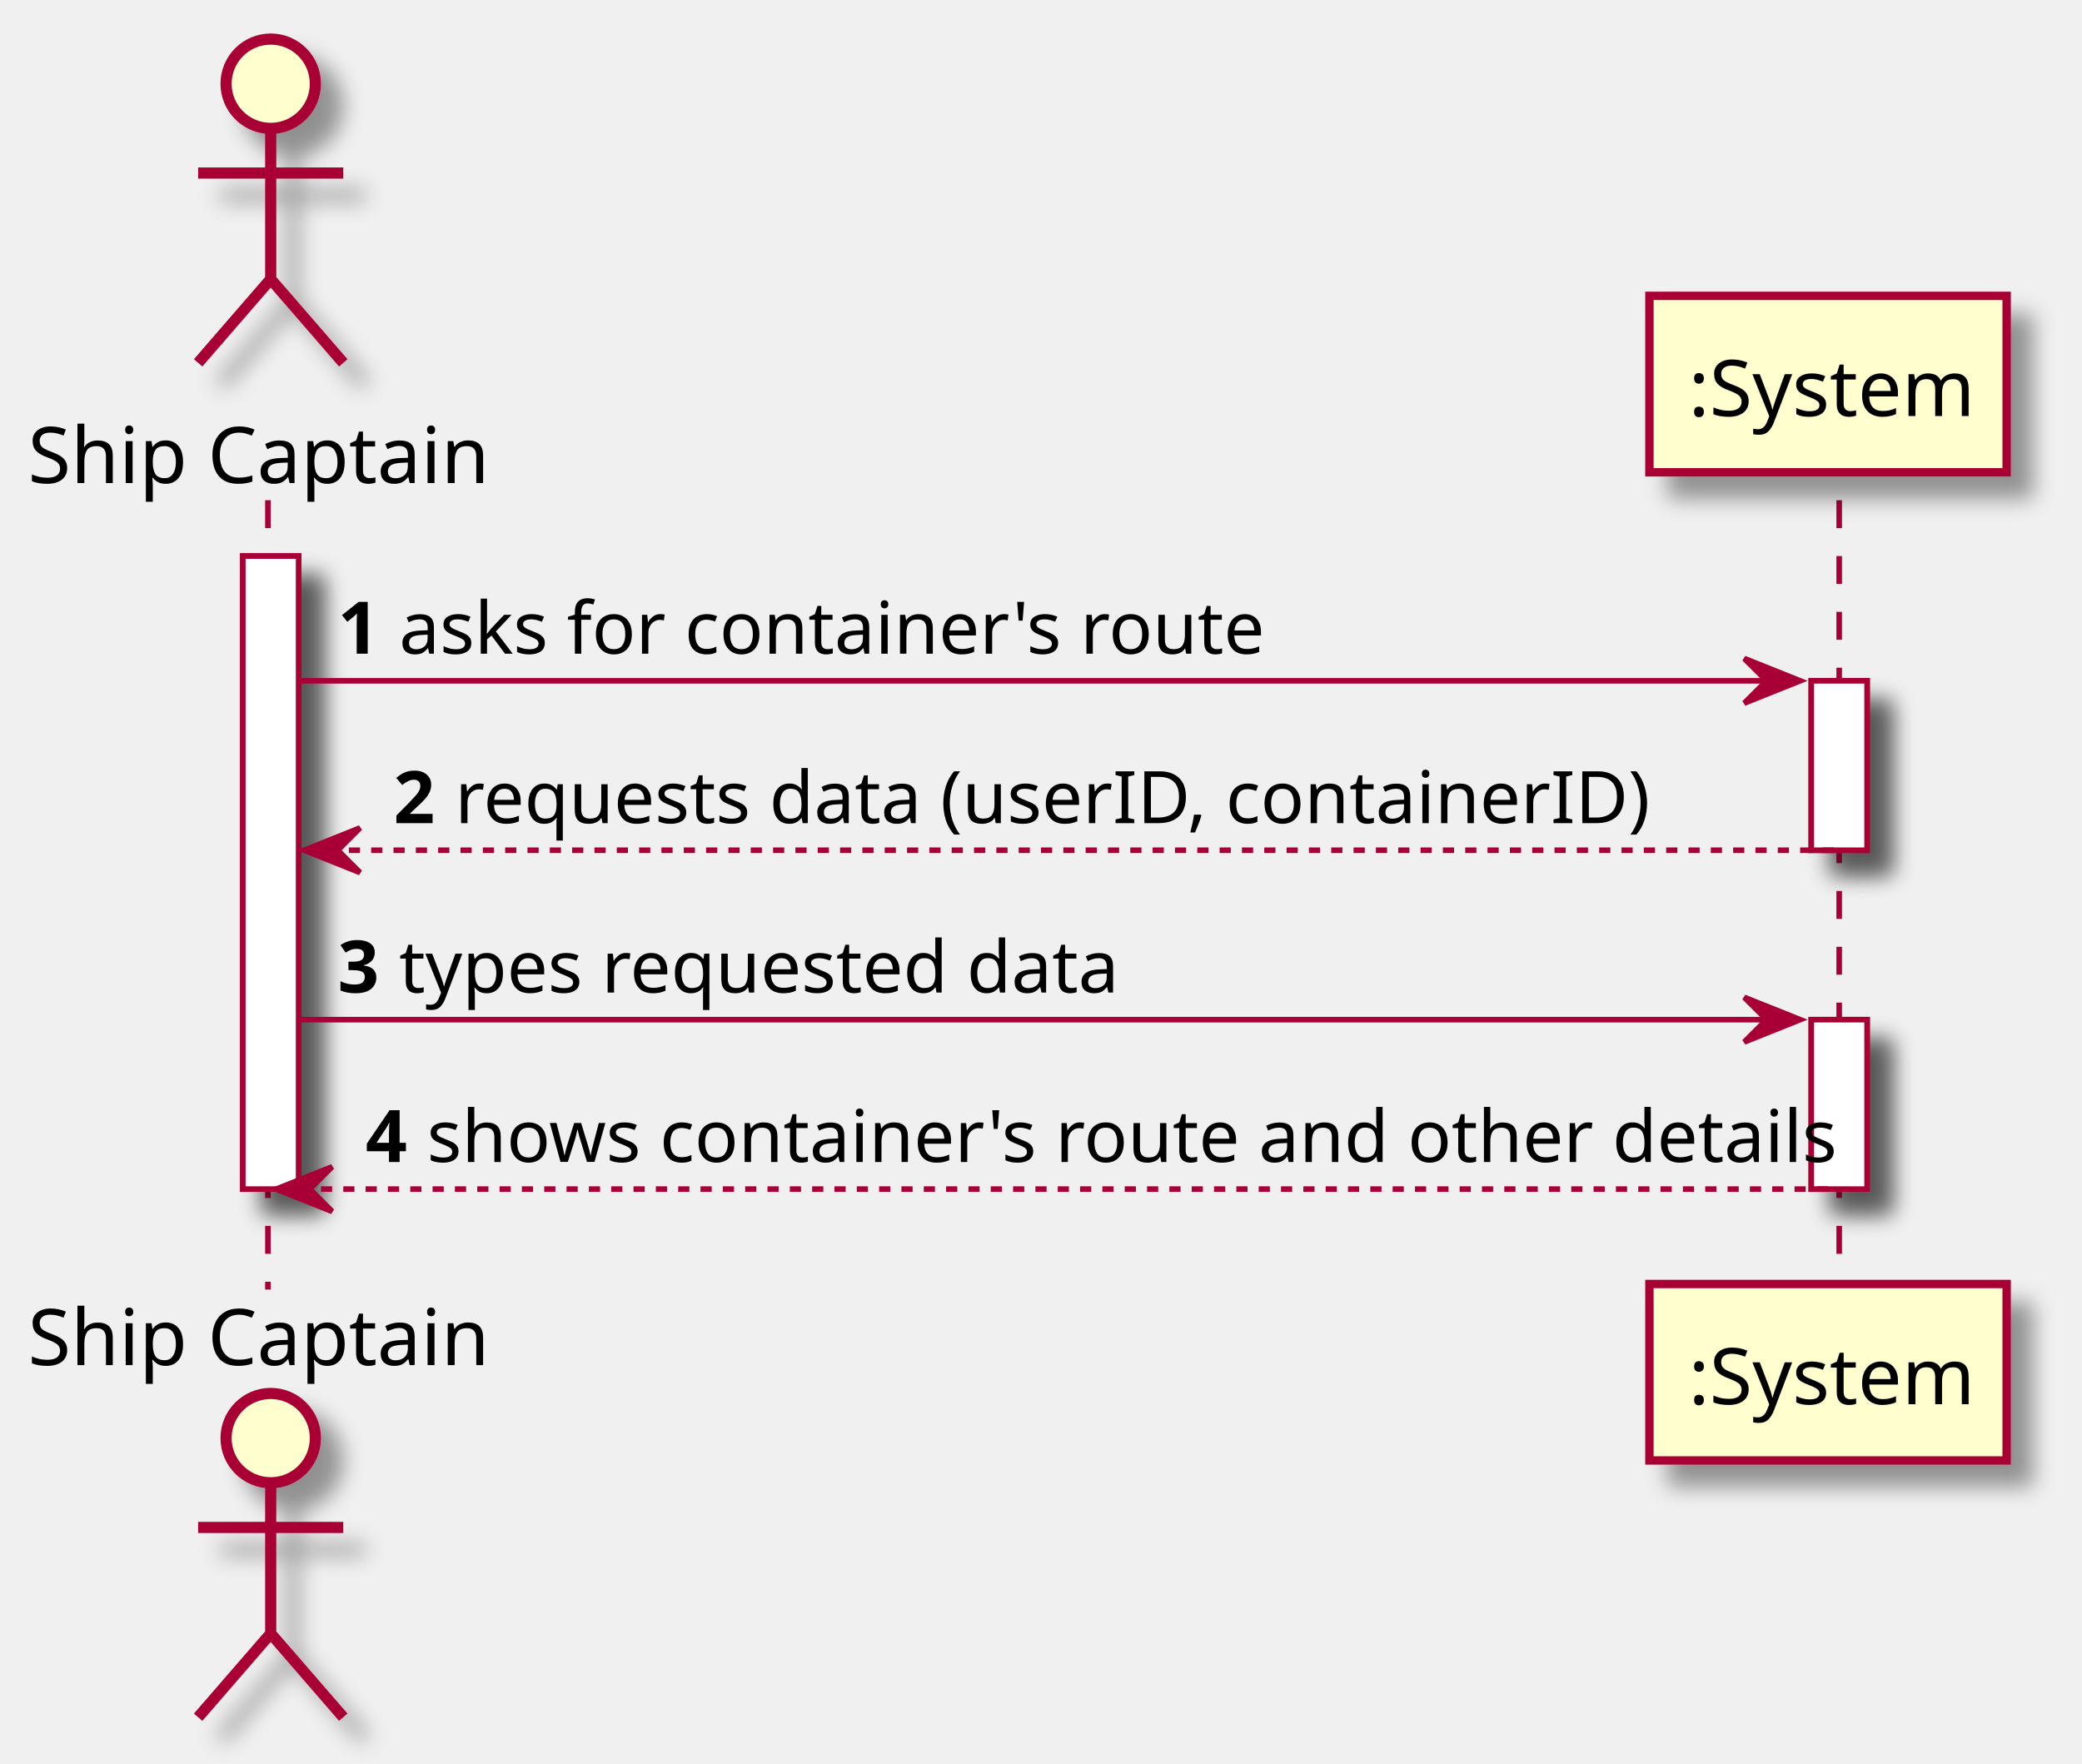
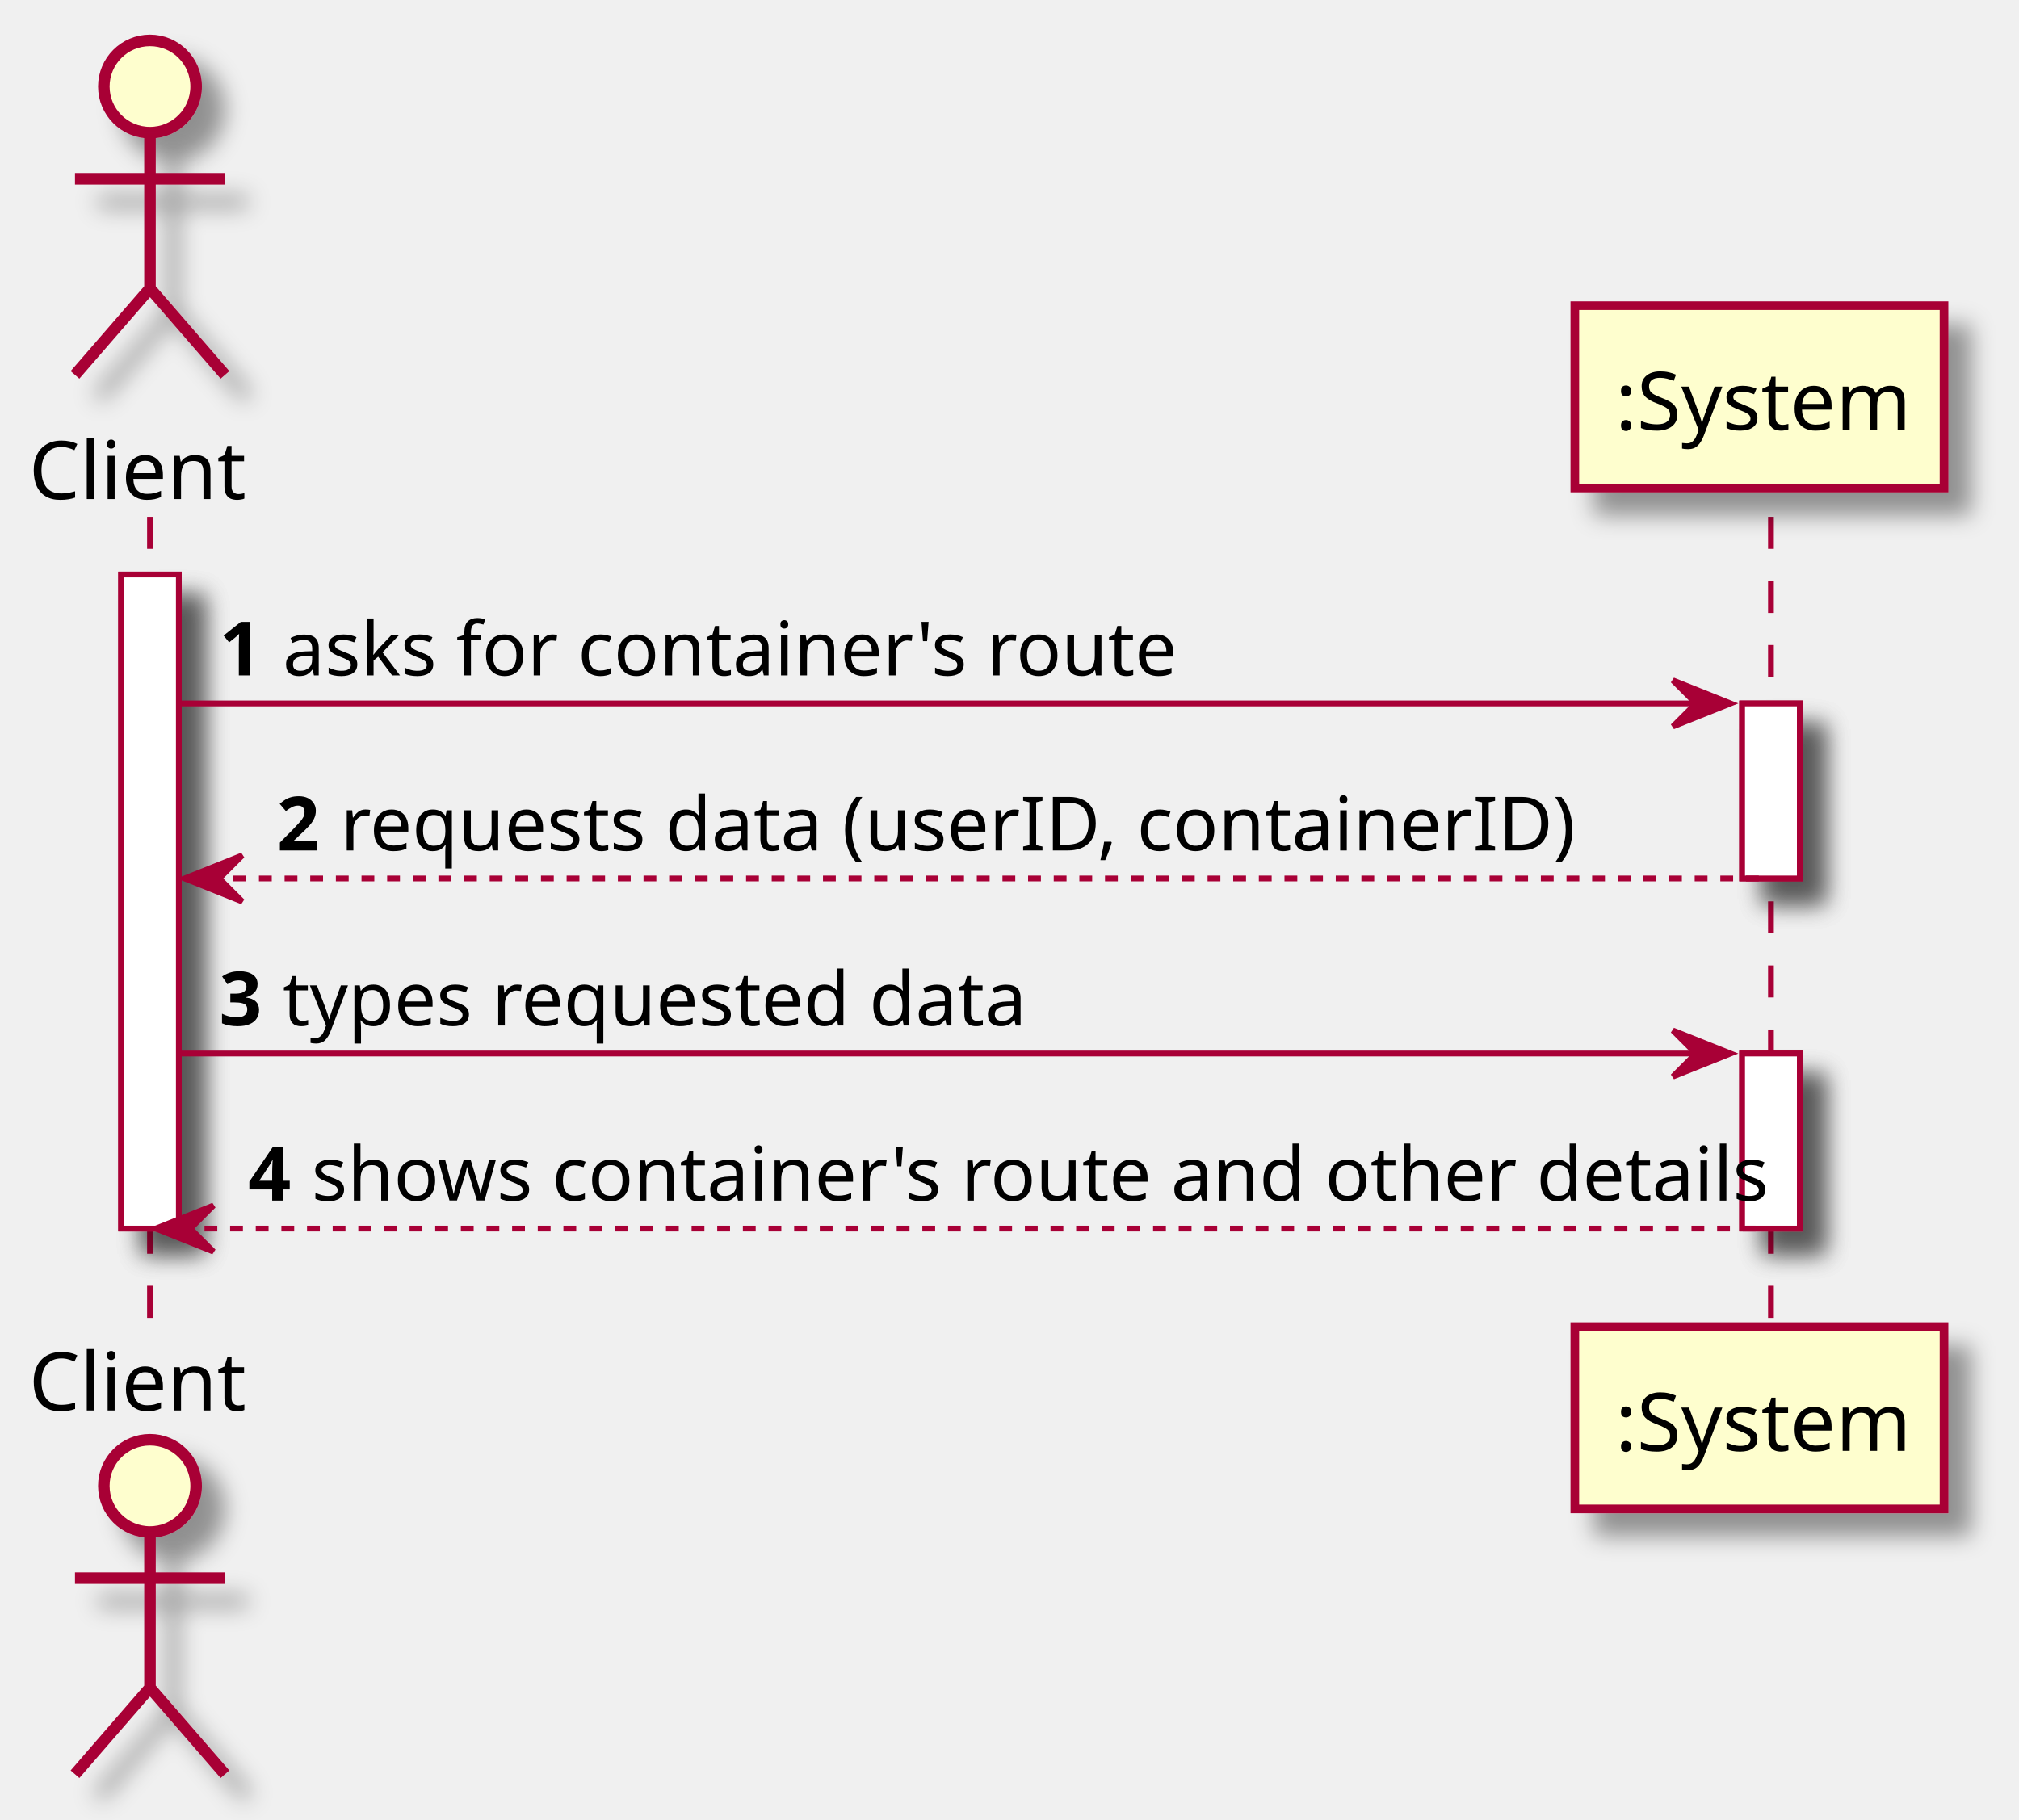
- <svg xmlns="http://www.w3.org/2000/svg" contentScriptType="application/ecmascript" contentStyleType="text/css" height="316px" preserveAspectRatio="none" style="width:373px;height:316px;" version="1.1" viewBox="0 0 373 316" width="373px" zoomAndPan="magnify">
+ <svg xmlns="http://www.w3.org/2000/svg" contentScriptType="application/ecmascript" contentStyleType="text/css" height="284.4px" preserveAspectRatio="none" style="width:315px;height:284px;" version="1.1" viewBox="0 0 315 284" width="315.9px" zoomAndPan="magnify">
  <defs>
-     <filter height="300%" id="f1xpn1qmp0wwe5" width="300%" x="-1" y="-1">
-       <feGaussianBlur result="blurOut" stdDeviation="2.0" />
+     <filter height="300%" id="f1npccm7peuy9w" width="300%" x="-1" y="-1">
+       <feGaussianBlur result="blurOut" stdDeviation="1.8" />
      <feColorMatrix in="blurOut" result="blurOut2" type="matrix" values="0 0 0 0 0 0 0 0 0 0 0 0 0 0 0 0 0 0 .4 0" />
-       <feOffset dx="4.0" dy="4.0" in="blurOut2" result="blurOut3" />
+       <feOffset dx="3.6" dy="3.6" in="blurOut2" result="blurOut3" />
      <feBlend in="SourceGraphic" in2="blurOut3" mode="normal" />
    </filter>
  </defs>
  <g>
-     <rect fill="#FFFFFF" filter="url(#f1xpn1qmp0wwe5)" height="113.406" style="stroke:#A80036;stroke-width:1.0;" width="10" x="43.5" y="99.609" />
-     <rect fill="#FFFFFF" filter="url(#f1xpn1qmp0wwe5)" height="30.352" style="stroke:#A80036;stroke-width:1.0;" width="10" x="324.5" y="121.961" />
-     <rect fill="#FFFFFF" filter="url(#f1xpn1qmp0wwe5)" height="30.352" style="stroke:#A80036;stroke-width:1.0;" width="10" x="324.5" y="182.664" />
-     <line style="stroke:#A80036;stroke-width:1.0;stroke-dasharray:5.0,5.0;" x1="48" x2="48" y1="89.609" y2="231.016" />
-     <line style="stroke:#A80036;stroke-width:1.0;stroke-dasharray:5.0,5.0;" x1="329.5" x2="329.5" y1="89.609" y2="231.016" />
-     <text fill="#000000" font-family="sans-serif" font-size="14" lengthAdjust="spacing" textLength="81" x="5" y="86.533">Ship Captain</text>
-     <ellipse cx="48.5" cy="15" fill="#FEFECE" filter="url(#f1xpn1qmp0wwe5)" rx="8" ry="8" style="stroke:#A80036;stroke-width:2.0;" />
-     <path d="M48.5,23 L48.5,50 M35.5,31 L61.5,31 M48.5,50 L35.5,65 M48.5,50 L61.5,65 " fill="none" filter="url(#f1xpn1qmp0wwe5)" style="stroke:#A80036;stroke-width:2.0;" />
-     <text fill="#000000" font-family="sans-serif" font-size="14" lengthAdjust="spacing" textLength="81" x="5" y="244.549">Ship Captain</text>
-     <ellipse cx="48.5" cy="257.625" fill="#FEFECE" filter="url(#f1xpn1qmp0wwe5)" rx="8" ry="8" style="stroke:#A80036;stroke-width:2.0;" />
-     <path d="M48.5,265.625 L48.5,292.625 M35.5,273.625 L61.5,273.625 M48.5,292.625 L35.5,307.625 M48.5,292.625 L61.5,307.625 " fill="none" filter="url(#f1xpn1qmp0wwe5)" style="stroke:#A80036;stroke-width:2.0;" />
-     <rect fill="#FEFECE" filter="url(#f1xpn1qmp0wwe5)" height="31.609" style="stroke:#A80036;stroke-width:1.5;" width="64" x="295.5" y="53" />
-     <text fill="#000000" font-family="sans-serif" font-size="14" lengthAdjust="spacing" textLength="50" x="302.5" y="74.533">:System</text>
-     <rect fill="#FEFECE" filter="url(#f1xpn1qmp0wwe5)" height="31.609" style="stroke:#A80036;stroke-width:1.5;" width="64" x="295.5" y="230.016" />
-     <text fill="#000000" font-family="sans-serif" font-size="14" lengthAdjust="spacing" textLength="50" x="302.5" y="251.549">:System</text>
-     <rect fill="#FFFFFF" filter="url(#f1xpn1qmp0wwe5)" height="113.406" style="stroke:#A80036;stroke-width:1.0;" width="10" x="43.5" y="99.609" />
-     <rect fill="#FFFFFF" filter="url(#f1xpn1qmp0wwe5)" height="30.352" style="stroke:#A80036;stroke-width:1.0;" width="10" x="324.5" y="121.961" />
-     <rect fill="#FFFFFF" filter="url(#f1xpn1qmp0wwe5)" height="30.352" style="stroke:#A80036;stroke-width:1.0;" width="10" x="324.5" y="182.664" />
-     <polygon fill="#A80036" points="312.5,117.961,322.5,121.961,312.5,125.961,316.5,121.961" style="stroke:#A80036;stroke-width:1.0;" />
-     <line style="stroke:#A80036;stroke-width:1.0;" x1="53.5" x2="318.5" y1="121.961" y2="121.961" />
-     <text fill="#000000" font-family="sans-serif" font-size="13" font-weight="bold" lengthAdjust="spacing" textLength="7" x="60.5" y="117.105">1</text>
-     <text fill="#000000" font-family="sans-serif" font-size="13" lengthAdjust="spacing" textLength="145" x="71.5" y="117.105">asks for container's route</text>
-     <polygon fill="#A80036" points="64.5,148.312,54.5,152.312,64.5,156.312,60.5,152.312" style="stroke:#A80036;stroke-width:1.0;" />
-     <line style="stroke:#A80036;stroke-width:1.0;stroke-dasharray:2.0,2.0;" x1="58.5" x2="328.5" y1="152.312" y2="152.312" />
-     <text fill="#000000" font-family="sans-serif" font-size="13" font-weight="bold" lengthAdjust="spacing" textLength="7" x="70.5" y="147.456">2</text>
-     <text fill="#000000" font-family="sans-serif" font-size="13" lengthAdjust="spacing" textLength="201" x="81.5" y="147.456">requests data (userID, containerID)</text>
-     <polygon fill="#A80036" points="312.5,178.664,322.5,182.664,312.5,186.664,316.5,182.664" style="stroke:#A80036;stroke-width:1.0;" />
-     <line style="stroke:#A80036;stroke-width:1.0;" x1="53.5" x2="318.5" y1="182.664" y2="182.664" />
-     <text fill="#000000" font-family="sans-serif" font-size="13" font-weight="bold" lengthAdjust="spacing" textLength="7" x="60.5" y="177.808">3</text>
-     <text fill="#000000" font-family="sans-serif" font-size="13" lengthAdjust="spacing" textLength="122" x="71.5" y="177.808">types requested data</text>
-     <polygon fill="#A80036" points="59.5,209.016,49.5,213.016,59.5,217.016,55.5,213.016" style="stroke:#A80036;stroke-width:1.0;" />
-     <line style="stroke:#A80036;stroke-width:1.0;stroke-dasharray:2.0,2.0;" x1="53.5" x2="328.5" y1="213.016" y2="213.016" />
-     <text fill="#000000" font-family="sans-serif" font-size="13" font-weight="bold" lengthAdjust="spacing" textLength="7" x="65.5" y="208.159">4</text>
-     <text fill="#000000" font-family="sans-serif" font-size="13" lengthAdjust="spacing" textLength="236" x="76.5" y="208.159">shows container's route and other details</text>
+     <rect fill="#FFFFFF" filter="url(#f1npccm7peuy9w)" height="102.066" style="stroke:#A80036;stroke-width:0.9;" width="9" x="18.9" y="89.648" />
+     <rect fill="#FFFFFF" filter="url(#f1npccm7peuy9w)" height="27.316" style="stroke:#A80036;stroke-width:0.9;" width="9" x="271.8" y="109.765" />
+     <rect fill="#FFFFFF" filter="url(#f1npccm7peuy9w)" height="27.316" style="stroke:#A80036;stroke-width:0.9;" width="9" x="271.8" y="164.398" />
+     <line style="stroke:#A80036;stroke-width:0.9;stroke-dasharray:5.0,5.0;" x1="23.4" x2="23.4" y1="80.648" y2="207.914" />
+     <line style="stroke:#A80036;stroke-width:0.9;stroke-dasharray:5.0,5.0;" x1="276.3" x2="276.3" y1="80.648" y2="207.914" />
+     <text fill="#000000" font-family="sans-serif" font-size="12.6" lengthAdjust="spacing" textLength="32.4" x="4.5" y="77.88">Client</text>
+     <ellipse cx="23.4" cy="13.5" fill="#FEFECE" filter="url(#f1npccm7peuy9w)" rx="7.2" ry="7.2" style="stroke:#A80036;stroke-width:1.8;" />
+     <path d="M23.4,20.7 L23.4,45 M11.7,27.9 L35.1,27.9 M23.4,45 L11.7,58.5 M23.4,45 L35.1,58.5 " fill="none" filter="url(#f1npccm7peuy9w)" style="stroke:#A80036;stroke-width:1.8;" />
+     <text fill="#000000" font-family="sans-serif" font-size="12.6" lengthAdjust="spacing" textLength="32.4" x="4.5" y="220.094">Client</text>
+     <ellipse cx="23.4" cy="231.863" fill="#FEFECE" filter="url(#f1npccm7peuy9w)" rx="7.2" ry="7.2" style="stroke:#A80036;stroke-width:1.8;" />
+     <path d="M23.4,239.062 L23.4,263.363 M11.7,246.262 L35.1,246.262 M23.4,263.363 L11.7,276.863 M23.4,263.363 L35.1,276.863 " fill="none" filter="url(#f1npccm7peuy9w)" style="stroke:#A80036;stroke-width:1.8;" />
+     <rect fill="#FEFECE" filter="url(#f1npccm7peuy9w)" height="28.448" style="stroke:#A80036;stroke-width:1.35;" width="57.6" x="245.7" y="47.7" />
+     <text fill="#000000" font-family="sans-serif" font-size="12.6" lengthAdjust="spacing" textLength="45" x="252" y="67.08">:System</text>
+     <rect fill="#FEFECE" filter="url(#f1npccm7peuy9w)" height="28.448" style="stroke:#A80036;stroke-width:1.35;" width="57.6" x="245.7" y="207.014" />
+     <text fill="#000000" font-family="sans-serif" font-size="12.6" lengthAdjust="spacing" textLength="45" x="252" y="226.394">:System</text>
+     <rect fill="#FFFFFF" filter="url(#f1npccm7peuy9w)" height="102.066" style="stroke:#A80036;stroke-width:0.9;" width="9" x="18.9" y="89.648" />
+     <rect fill="#FFFFFF" filter="url(#f1npccm7peuy9w)" height="27.316" style="stroke:#A80036;stroke-width:0.9;" width="9" x="271.8" y="109.765" />
+     <rect fill="#FFFFFF" filter="url(#f1npccm7peuy9w)" height="27.316" style="stroke:#A80036;stroke-width:0.9;" width="9" x="271.8" y="164.398" />
+     <polygon fill="#A80036" points="261,106.165,270,109.765,261,113.365,264.6,109.765" style="stroke:#A80036;stroke-width:0.9;" />
+     <line style="stroke:#A80036;stroke-width:0.9;" x1="27.9" x2="266.4" y1="109.765" y2="109.765" />
+     <text fill="#000000" font-family="sans-serif" font-size="11.7" font-weight="bold" lengthAdjust="spacing" textLength="6.3" x="34.2" y="105.394">1</text>
+     <text fill="#000000" font-family="sans-serif" font-size="11.7" lengthAdjust="spacing" textLength="130.5" x="44.1" y="105.394">asks for container's route</text>
+     <polygon fill="#A80036" points="37.8,133.481,28.8,137.081,37.8,140.681,34.2,137.081" style="stroke:#A80036;stroke-width:0.9;" />
+     <line style="stroke:#A80036;stroke-width:0.9;stroke-dasharray:2.0,2.0;" x1="32.4" x2="275.4" y1="137.081" y2="137.081" />
+     <text fill="#000000" font-family="sans-serif" font-size="11.7" font-weight="bold" lengthAdjust="spacing" textLength="6.3" x="43.2" y="132.71">2</text>
+     <text fill="#000000" font-family="sans-serif" font-size="11.7" lengthAdjust="spacing" textLength="180.9" x="53.1" y="132.71">requests data (userID, containerID)</text>
+     <polygon fill="#A80036" points="261,160.798,270,164.398,261,167.998,264.6,164.398" style="stroke:#A80036;stroke-width:0.9;" />
+     <line style="stroke:#A80036;stroke-width:0.9;" x1="27.9" x2="266.4" y1="164.398" y2="164.398" />
+     <text fill="#000000" font-family="sans-serif" font-size="11.7" font-weight="bold" lengthAdjust="spacing" textLength="6.3" x="34.2" y="160.027">3</text>
+     <text fill="#000000" font-family="sans-serif" font-size="11.7" lengthAdjust="spacing" textLength="109.8" x="44.1" y="160.027">types requested data</text>
+     <polygon fill="#A80036" points="33.3,188.114,24.3,191.714,33.3,195.314,29.7,191.714" style="stroke:#A80036;stroke-width:0.9;" />
+     <line style="stroke:#A80036;stroke-width:0.9;stroke-dasharray:2.0,2.0;" x1="27.9" x2="275.4" y1="191.714" y2="191.714" />
+     <text fill="#000000" font-family="sans-serif" font-size="11.7" font-weight="bold" lengthAdjust="spacing" textLength="6.3" x="38.7" y="187.343">4</text>
+     <text fill="#000000" font-family="sans-serif" font-size="11.7" lengthAdjust="spacing" textLength="212.4" x="48.6" y="187.343">shows container's route and other details</text>
  </g>
</svg>
